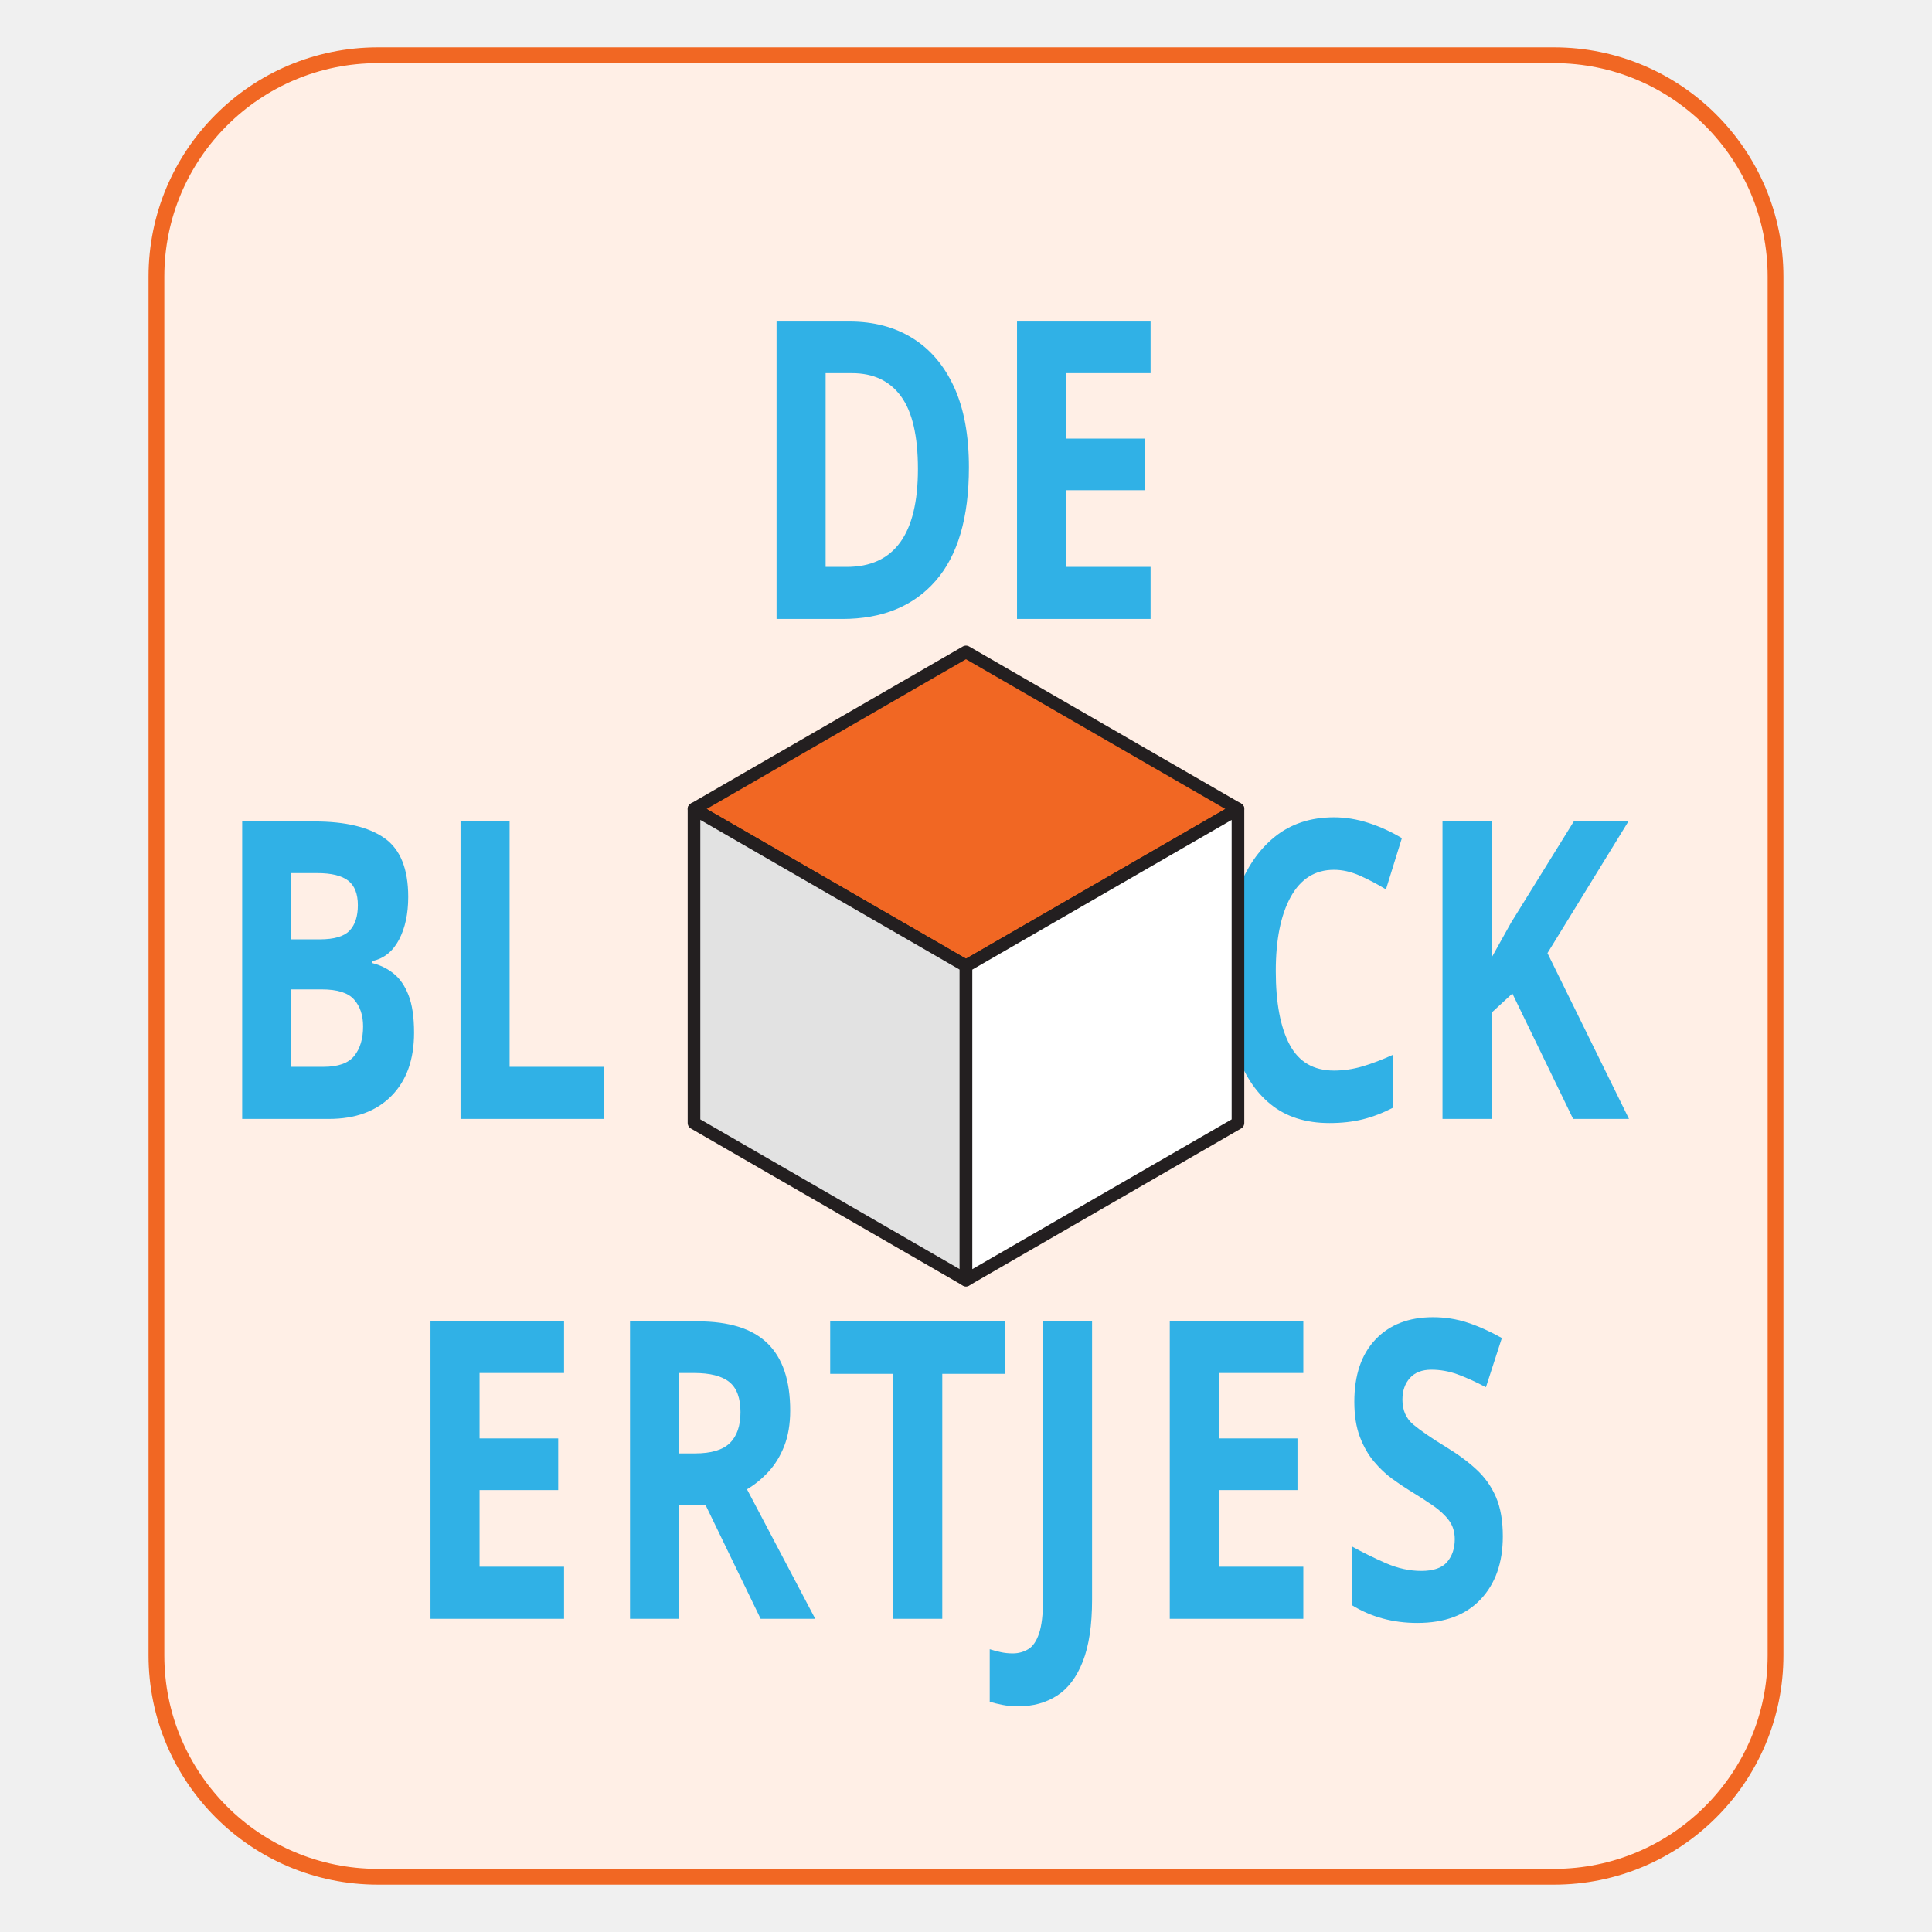
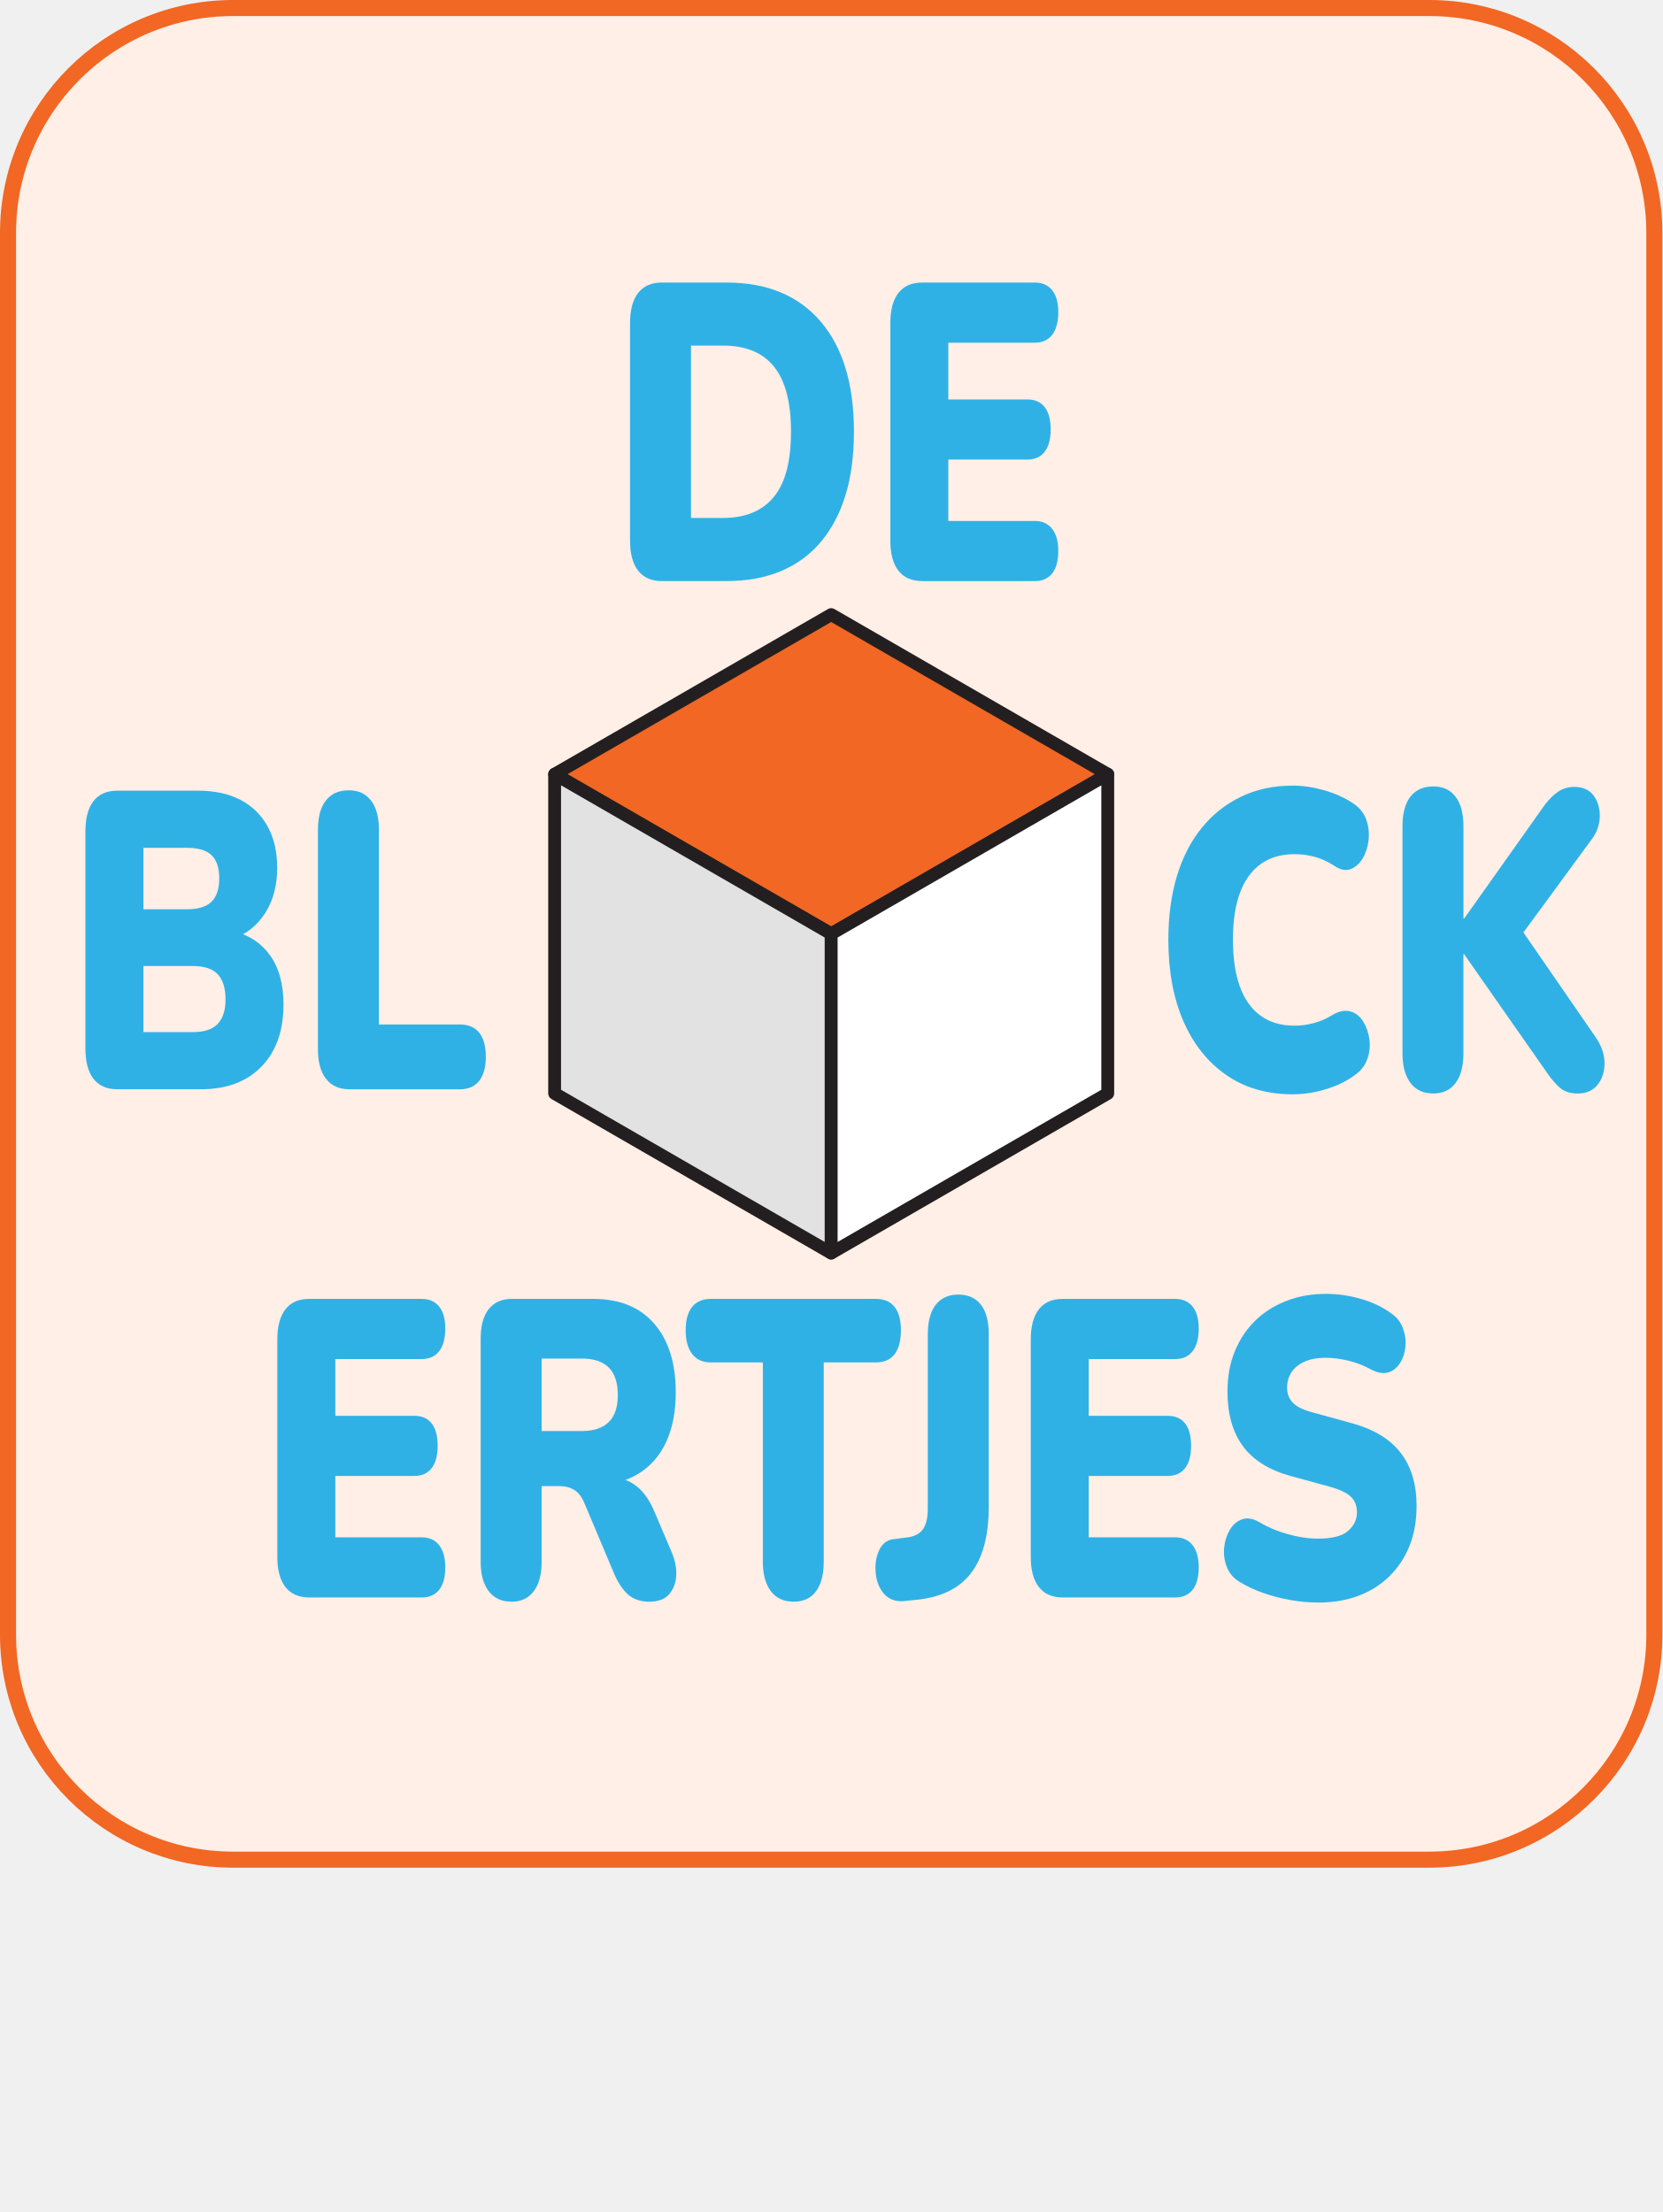
- <svg xmlns="http://www.w3.org/2000/svg" viewBox="-47.05 -15 611.95 611.95">
+ <svg xmlns="http://www.w3.org/2000/svg" viewBox="0 0 517.84 689.24">
  <defs>
    <style>
      .cls-1 {
        fill: #30b1e6;
-         font-family: Nunito-Black, Nunito;
-         font-size: 131.95px;
-         font-variation-settings: 'wght' 900;
-         font-weight: 800;
      }

      .cls-2 {
-         letter-spacing: 0em;
+         fill: #ffefe6;
+         stroke: #f16723;
+         stroke-linejoin: round;
+         stroke-width: 5px;
      }

      .cls-3 {
-         fill: #ffefe6;
-         stroke: #f16723;
-         stroke-width: 5px;
-       }
- 
-       .cls-3, .cls-4, .cls-5, .cls-6 {
-         stroke-linejoin: round;
+         fill: #231f20;
      }

      .cls-4 {
        fill: #fff;
      }

-       .cls-4, .cls-5, .cls-6 {
-         stroke: #231f20;
-         stroke-width: 4px;
-       }
- 
-       .cls-7 {
-         letter-spacing: -.06em;
-       }
- 
      .cls-5 {
        fill: #e2e2e2;
-       }
- 
-       .cls-8 {
-         letter-spacing: -.02em;
-       }
- 
-       .cls-9 {
-         letter-spacing: 0em;
      }

      .cls-6 {
        fill: #f16723;
      }
    </style>
  </defs>
  <g id="Layer_5" data-name="Layer 5">
-     <rect class="cls-3" x="2.5" y="2.5" width="512.84" height="576.95" rx="70.13" ry="70.13" />
+     <rect class="cls-2" x="2.5" y="2.5" width="512.84" height="576.95" rx="70.13" ry="70.13" />
  </g>
  <g id="Layer_2" data-name="Layer 2">
-     <text class="cls-1" transform="translate(189.66 181.06) scale(.78 1)">
-       <tspan x="0" y="0">DE</tspan>
-       <tspan x="-217" y="158.35" xml:space="preserve">BL       CK</tspan>
-       <tspan x="-140.53" y="316.69">E</tspan>
-       <tspan class="cls-8" x="-59.51" y="316.69">R</tspan>
-       <tspan class="cls-7" x="31.01" y="316.69">T</tspan>
-       <tspan class="cls-9" x="108.2" y="316.69">J</tspan>
-       <tspan class="cls-2" x="159.67" y="316.69">E</tspan>
-       <tspan class="cls-9" x="239.37" y="316.69">S</tspan>
-     </text>
+     <g>
+       <path class="cls-1" d="M206.17,181.06c-3.23,0-5.69-1.08-7.38-3.23-1.69-2.15-2.53-5.3-2.53-9.43v-67.69c0-4.13.84-7.28,2.53-9.44,1.68-2.15,4.14-3.23,7.38-3.23h20.12c12.65,0,22.44,4.05,29.35,12.14,6.91,8.09,10.37,19.53,10.37,34.31,0,7.48-.88,14.08-2.63,19.79-1.75,5.72-4.32,10.58-7.69,14.58-3.37,4-7.51,7.04-12.43,9.1-4.92,2.07-10.57,3.1-16.97,3.1h-20.12ZM215.25,161.39h9.9c3.64,0,6.79-.57,9.44-1.72,2.65-1.14,4.85-2.81,6.6-5.01,1.75-2.2,3.06-4.97,3.92-8.31.86-3.34,1.29-7.3,1.29-11.88,0-9.06-1.75-15.79-5.26-20.19-3.51-4.4-8.84-6.6-15.99-6.6h-9.9v53.71Z" />
+       <path class="cls-1" d="M287.25,181.06c-3.23,0-5.69-1.08-7.38-3.23-1.69-2.15-2.53-5.3-2.53-9.43v-67.69c0-4.13.84-7.28,2.53-9.44,1.68-2.15,4.14-3.23,7.38-3.23h35.08c2.34,0,4.14.79,5.42,2.38,1.27,1.58,1.91,3.87,1.91,6.86s-.64,5.43-1.91,7.06c-1.27,1.63-3.08,2.44-5.42,2.44h-26.93v17.68h24.55c2.41,0,4.23.79,5.47,2.38s1.86,3.92,1.86,6.99-.62,5.3-1.86,6.93c-1.24,1.63-3.06,2.44-5.47,2.44h-24.55v19.13h26.93c2.34,0,4.14.81,5.42,2.44,1.27,1.63,1.91,3.94,1.91,6.93s-.64,5.41-1.91,6.99c-1.27,1.58-3.08,2.38-5.42,2.38h-35.08Z" />
+       <path class="cls-1" d="M36.52,339.4c-3.23,0-5.69-1.08-7.38-3.23-1.69-2.16-2.53-5.3-2.53-9.44v-67.69c0-4.13.84-7.28,2.53-9.44,1.68-2.15,4.14-3.23,7.38-3.23h25.17c5.23,0,9.66.97,13.31,2.9,3.64,1.94,6.45,4.71,8.41,8.31,1.96,3.61,2.94,7.87,2.94,12.8,0,5.46-1.22,10.12-3.66,13.99-2.44,3.87-5.73,6.55-9.85,8.05v-2.24c4.88,1.23,8.68,3.78,11.4,7.65,2.72,3.87,4.07,8.93,4.07,15.18,0,8.18-2.29,14.63-6.86,19.33-4.57,4.71-10.85,7.06-18.83,7.06h-26.1ZM44.67,283.32h13.51c3.58,0,6.15-.79,7.74-2.38,1.58-1.58,2.37-4,2.37-7.26s-.79-5.65-2.37-7.19c-1.58-1.54-4.16-2.31-7.74-2.31h-13.51v19.13ZM44.67,321.59h15.47c3.51,0,6.07-.86,7.69-2.57,1.62-1.72,2.42-4.24,2.42-7.59,0-3.52-.81-6.14-2.42-7.85-1.62-1.72-4.18-2.57-7.69-2.57h-15.47v20.59Z" />
+       <path class="cls-1" d="M108.74,339.4c-3.09,0-5.48-1.08-7.17-3.23-1.69-2.16-2.53-5.21-2.53-9.17v-68.48c0-3.96.83-6.99,2.48-9.1,1.65-2.11,4.02-3.17,7.12-3.17s5.26,1.06,6.91,3.17c1.65,2.11,2.48,5.15,2.48,9.1v60.7h25.27c2.61,0,4.61.86,5.98,2.57,1.37,1.72,2.06,4.2,2.06,7.46s-.69,5.76-2.06,7.52c-1.38,1.76-3.37,2.64-5.98,2.64h-34.56Z" />
+       <path class="cls-1" d="M402.74,340.98c-8.05,0-14.96-2-20.74-6-5.78-4-10.23-9.59-13.36-16.76-3.13-7.17-4.69-15.64-4.69-25.4,0-7.3.88-13.88,2.63-19.73,1.75-5.85,4.32-10.86,7.69-15.04,3.37-4.18,7.44-7.43,12.22-9.76,4.78-2.33,10.2-3.5,16.25-3.5,3.1,0,6.34.48,9.75,1.45,3.4.97,6.41,2.33,9.03,4.09,1.99,1.32,3.35,3.01,4.08,5.08.72,2.07.96,4.18.72,6.33-.24,2.16-.84,4.05-1.81,5.67-.96,1.63-2.2,2.75-3.71,3.36-1.51.62-3.2.31-5.05-.92-2-1.32-4.02-2.26-6.09-2.84-2.06-.57-4.2-.86-6.4-.86-4.2,0-7.72,1.04-10.57,3.1-2.85,2.07-5,5.06-6.45,8.97-1.44,3.92-2.17,8.77-2.17,14.58s.72,10.69,2.17,14.65,3.59,6.97,6.45,9.04c2.85,2.07,6.38,3.1,10.57,3.1,1.92,0,3.9-.26,5.93-.79,2.03-.53,4.04-1.41,6.04-2.64,1.99-1.14,3.82-1.47,5.47-.99,1.65.48,2.97,1.54,3.97,3.17,1,1.63,1.63,3.48,1.91,5.54.27,2.07.05,4.11-.67,6.14-.72,2.03-1.98,3.65-3.77,4.88-2.41,1.85-5.38,3.32-8.92,4.42-3.54,1.1-7.03,1.65-10.47,1.65Z" />
+       <path class="cls-1" d="M446.48,340.72c-3.09,0-5.47-1.1-7.12-3.3-1.65-2.2-2.48-5.23-2.48-9.1v-70.86c0-4.05.83-7.13,2.48-9.24s4.02-3.17,7.12-3.17,5.26,1.06,6.91,3.17,2.48,5.19,2.48,9.24v28.77h.21l25.07-35.36c1.31-1.76,2.7-3.14,4.18-4.16,1.48-1.01,3.15-1.52,5-1.52,2.82,0,4.88.95,6.19,2.84,1.31,1.89,1.91,4.09,1.81,6.6-.1,2.51-.95,4.82-2.53,6.93l-24.86,33.91.1-10.03,26.1,37.87c1.79,2.64,2.68,5.3,2.68,7.98s-.72,4.93-2.17,6.73-3.51,2.71-6.19,2.71c-2.34,0-4.21-.62-5.62-1.85-1.41-1.23-2.91-3.04-4.49-5.41l-25.28-36.16h-.21v31.01c0,3.87-.81,6.91-2.42,9.1-1.62,2.2-3.94,3.3-6.96,3.3Z" />
+       <path class="cls-1" d="M96.3,497.75c-3.23,0-5.69-1.08-7.38-3.23-1.69-2.16-2.53-5.3-2.53-9.44v-67.69c0-4.13.84-7.28,2.53-9.43,1.68-2.16,4.14-3.23,7.38-3.23h35.08c2.34,0,4.14.79,5.42,2.38,1.27,1.58,1.91,3.87,1.91,6.86s-.64,5.43-1.91,7.06c-1.27,1.63-3.08,2.44-5.42,2.44h-26.93v17.68h24.55c2.41,0,4.23.79,5.47,2.38,1.24,1.58,1.86,3.92,1.86,6.99s-.62,5.3-1.86,6.93c-1.24,1.63-3.06,2.44-5.47,2.44h-24.55v19.13h26.93c2.34,0,4.14.81,5.42,2.44,1.27,1.63,1.91,3.94,1.91,6.93s-.64,5.41-1.91,6.99c-1.27,1.58-3.08,2.38-5.42,2.38h-35.08Z" />
+       <path class="cls-1" d="M159.33,499.07c-3.09,0-5.47-1.1-7.12-3.3-1.65-2.2-2.48-5.23-2.48-9.1v-69.54c0-4.05.84-7.13,2.53-9.24,1.68-2.11,4.07-3.17,7.17-3.17h25.38c8.18,0,14.51,2.57,18.98,7.72,4.47,5.15,6.71,12.29,6.71,21.44,0,5.98-1,11.13-2.99,15.44-2,4.31-4.92,7.63-8.77,9.96-3.85,2.33-8.49,3.5-13.93,3.5l.72-2.38h5.06c2.89,0,5.47.9,7.74,2.71,2.27,1.8,4.16,4.55,5.67,8.25l5.06,11.88c1.17,2.64,1.7,5.15,1.6,7.52-.1,2.38-.83,4.35-2.17,5.94-1.34,1.58-3.42,2.38-6.24,2.38-2.61,0-4.76-.71-6.45-2.11-1.69-1.41-3.18-3.61-4.49-6.6l-9.39-22.3c-.83-1.85-1.87-3.14-3.15-3.89-1.27-.75-2.73-1.12-4.38-1.12h-5.67v23.62c0,3.87-.81,6.91-2.42,9.1-1.62,2.2-3.94,3.3-6.96,3.3ZM168.72,445.89h12.59c3.64,0,6.41-.92,8.3-2.77,1.89-1.85,2.84-4.66,2.84-8.45s-.95-6.73-2.84-8.58c-1.89-1.85-4.66-2.77-8.3-2.77h-12.59v22.56Z" />
+       <path class="cls-1" d="M247.23,499.07c-3.09,0-5.47-1.1-7.12-3.3-1.65-2.2-2.48-5.23-2.48-9.1v-62.15h-16.2c-2.54,0-4.49-.88-5.83-2.64-1.34-1.76-2.01-4.22-2.01-7.39s.67-5.58,2.01-7.26c1.34-1.67,3.28-2.51,5.83-2.51h51.37c2.61,0,4.57.84,5.88,2.51,1.31,1.67,1.96,4.09,1.96,7.26s-.65,5.74-1.96,7.46c-1.31,1.71-3.27,2.57-5.88,2.57h-16.2v62.15c0,3.87-.79,6.91-2.37,9.1-1.58,2.2-3.92,3.3-7.01,3.3Z" />
+       <path class="cls-1" d="M281.17,498.93c-2.68.09-4.76-.86-6.24-2.84-1.48-1.98-2.22-4.51-2.22-7.59,0-2.38.52-4.44,1.55-6.2,1.03-1.76,2.58-2.68,4.64-2.77l2.89-.4c2.54-.18,4.38-.97,5.52-2.38,1.13-1.41,1.7-3.65,1.7-6.73v-54.23c0-4.04.83-7.12,2.48-9.24,1.65-2.11,3.99-3.17,7.02-3.17s5.45,1.06,7.07,3.17c1.62,2.11,2.42,5.19,2.42,9.24v53.84c0,6.07-.86,11.2-2.58,15.37-1.72,4.18-4.28,7.37-7.69,9.57-3.41,2.2-7.65,3.52-12.74,3.96l-3.82.4Z" />
+       <path class="cls-1" d="M331,497.75c-3.23,0-5.69-1.08-7.38-3.23-1.69-2.16-2.53-5.3-2.53-9.44v-67.69c0-4.13.84-7.28,2.53-9.43,1.68-2.16,4.14-3.23,7.38-3.23h35.08c2.34,0,4.14.79,5.42,2.38,1.27,1.58,1.91,3.87,1.91,6.86s-.64,5.43-1.91,7.06c-1.27,1.63-3.08,2.44-5.42,2.44h-26.93v17.68h24.55c2.41,0,4.23.79,5.47,2.38s1.86,3.92,1.86,6.99-.62,5.3-1.86,6.93c-1.24,1.63-3.06,2.44-5.47,2.44h-24.55v19.13h26.93c2.34,0,4.14.81,5.42,2.44,1.27,1.63,1.91,3.94,1.91,6.93s-.64,5.41-1.91,6.99c-1.27,1.58-3.08,2.38-5.42,2.38h-35.08Z" />
+       <path class="cls-1" d="M410.53,499.33c-2.82,0-5.71-.26-8.67-.79-2.96-.53-5.79-1.27-8.51-2.24-2.72-.97-5.14-2.11-7.27-3.43-1.86-1.14-3.16-2.68-3.92-4.62-.76-1.93-1.03-3.94-.83-6,.21-2.07.79-3.91,1.75-5.54.96-1.63,2.23-2.73,3.82-3.3,1.58-.57,3.37-.28,5.37.86,2.61,1.58,5.57,2.84,8.87,3.76,3.3.92,6.43,1.39,9.39,1.39,4.47,0,7.62-.81,9.44-2.44,1.82-1.63,2.73-3.54,2.73-5.74,0-2.02-.64-3.65-1.91-4.88-1.27-1.23-3.52-2.29-6.76-3.17l-12.07-3.3c-6.67-1.85-11.61-4.95-14.8-9.3-3.2-4.35-4.8-10.01-4.8-16.96,0-4.66.76-8.84,2.27-12.54,1.51-3.69,3.61-6.86,6.29-9.5,2.68-2.64,5.91-4.71,9.7-6.2,3.78-1.5,7.94-2.24,12.48-2.24,3.58,0,7.2.53,10.88,1.58,3.68,1.06,6.86,2.6,9.54,4.62,1.58,1.06,2.73,2.53,3.46,4.42.72,1.89,1,3.81.83,5.74-.17,1.94-.72,3.65-1.65,5.15-.93,1.5-2.17,2.49-3.71,2.97-1.55.48-3.39.15-5.52-.99-2.06-1.14-4.33-2.02-6.81-2.64-2.48-.61-4.88-.92-7.22-.92-2.54,0-4.71.4-6.5,1.19-1.79.79-3.15,1.89-4.08,3.3-.93,1.41-1.39,3.04-1.39,4.88s.62,3.41,1.86,4.68c1.24,1.28,3.44,2.31,6.6,3.1l11.97,3.3c6.67,1.85,11.66,4.91,14.96,9.17,3.3,4.27,4.95,9.79,4.95,16.56,0,4.58-.72,8.69-2.17,12.34-1.44,3.65-3.53,6.82-6.24,9.5-2.72,2.68-5.95,4.73-9.7,6.14-3.75,1.41-7.96,2.11-12.64,2.11Z" />
+     </g>
  </g>
  <g id="Layer_4" data-name="Layer 4">
-     <polygon class="cls-6" points="345.07 241.24 258.92 191.5 172.77 241.24 258.92 290.97 345.07 241.24" />
-     <polygon class="cls-5" points="172.77 241.24 172.77 340.71 258.92 390.45 258.92 290.97 172.77 241.24" />
-     <polygon class="cls-4" points="258.92 290.97 258.92 390.45 345.07 340.71 345.07 241.24 258.92 290.97" />
+     <g>
+       <g>
+         <polygon class="cls-6" points="345.07 241.24 258.92 191.5 172.77 241.24 258.92 290.97 345.07 241.24" />
+         <path class="cls-3" d="M258.92,292.98c-.35,0-.69-.09-1-.27l-86.15-49.74c-.62-.36-1-1.02-1-1.73s.38-1.38,1-1.73l86.15-49.74c.62-.36,1.38-.36,2,0l86.15,49.74c.62.36,1,1.02,1,1.73s-.38,1.38-1,1.73l-86.15,49.74c-.31.18-.65.27-1,.27ZM176.77,241.24l82.15,47.43,82.15-47.43-82.15-47.43-82.15,47.43Z" />
+       </g>
+       <g>
+         <polygon class="cls-5" points="172.77 241.24 172.77 340.71 258.92 390.45 258.92 290.97 172.77 241.24" />
+         <path class="cls-3" d="M258.92,392.45c-.35,0-.69-.09-1-.27l-86.15-49.74c-.62-.36-1-1.02-1-1.73v-99.48c0-.71.38-1.38,1-1.73.62-.36,1.38-.36,2,0l86.15,49.74c.62.36,1,1.02,1,1.73v99.48c0,.71-.38,1.38-1,1.73-.31.18-.65.27-1,.27ZM174.77,339.56l82.15,47.43v-94.86l-82.15-47.43v94.86Z" />
+       </g>
+       <g>
+         <polygon class="cls-4" points="258.92 290.97 258.92 390.45 345.07 340.71 345.07 241.24 258.92 290.97" />
+         <path class="cls-3" d="M258.92,392.45c-.35,0-.69-.09-1-.27-.62-.36-1-1.02-1-1.73v-99.48c0-.71.38-1.38,1-1.73l86.15-49.74c.62-.36,1.38-.36,2,0,.62.36,1,1.02,1,1.73v99.48c0,.71-.38,1.38-1,1.73l-86.15,49.74c-.31.18-.65.27-1,.27ZM260.92,292.13v94.86l82.15-47.43v-94.86l-82.15,47.43Z" />
+       </g>
+     </g>
  </g>
</svg>
